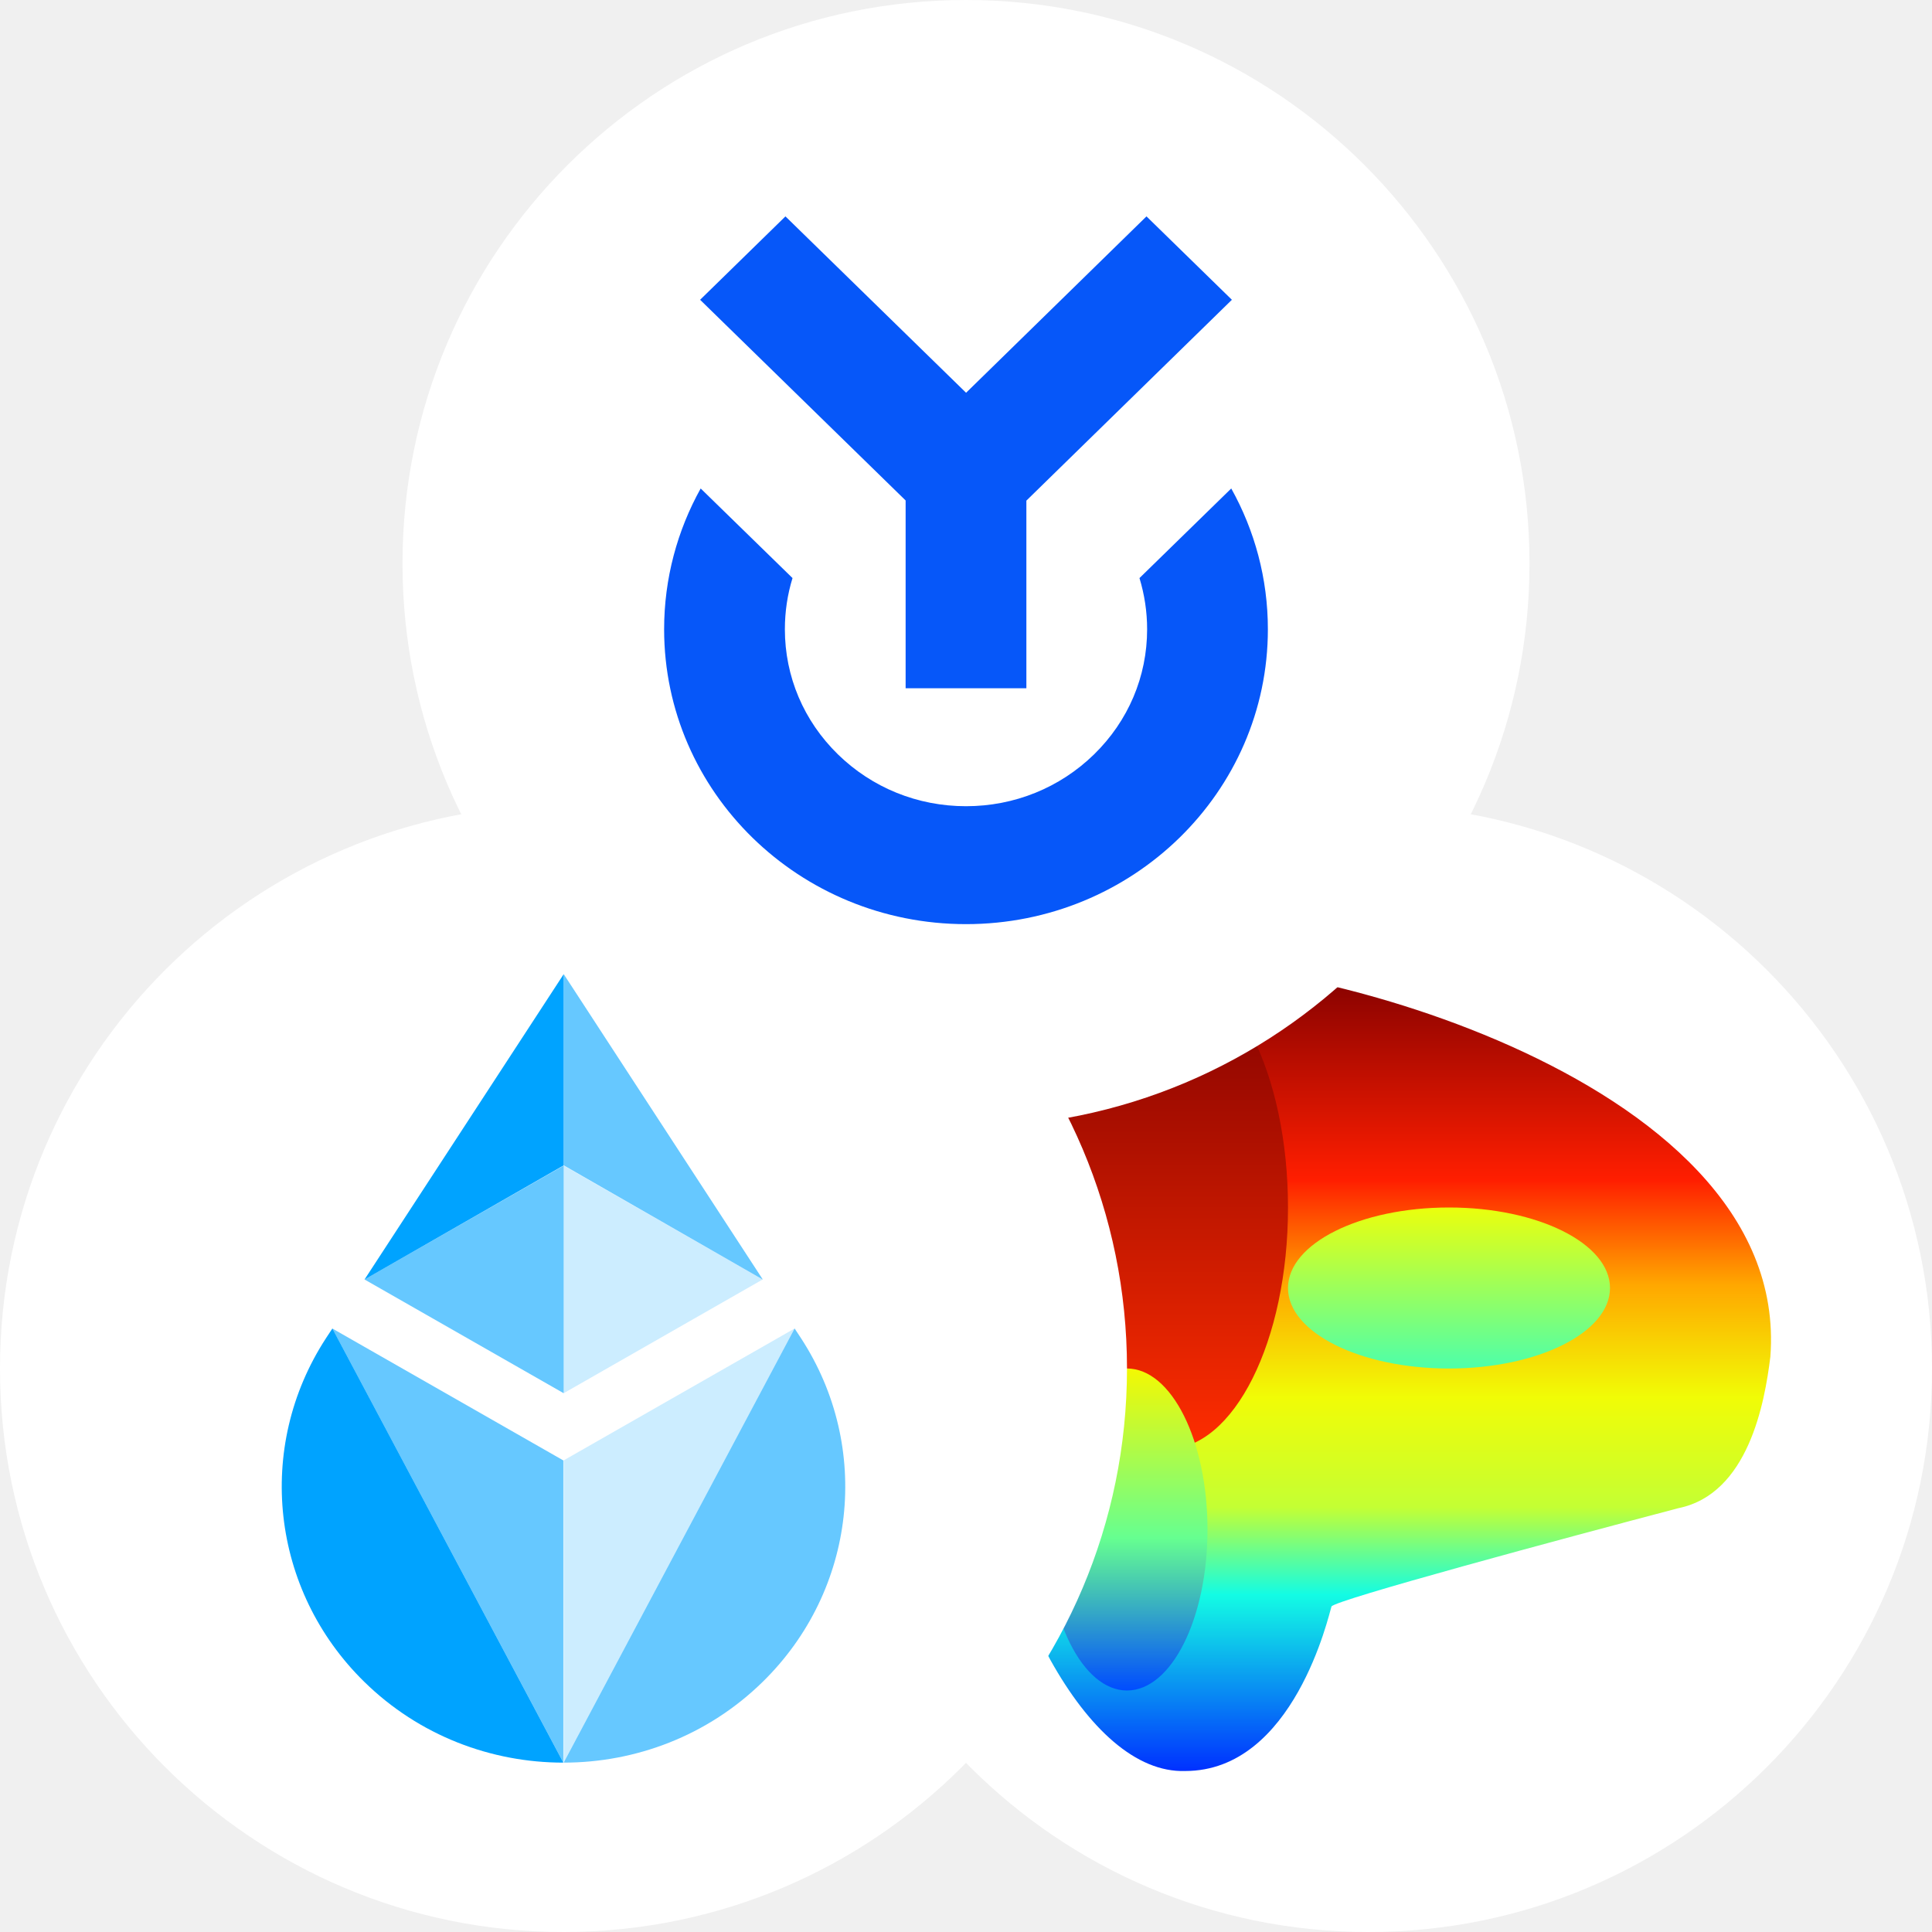
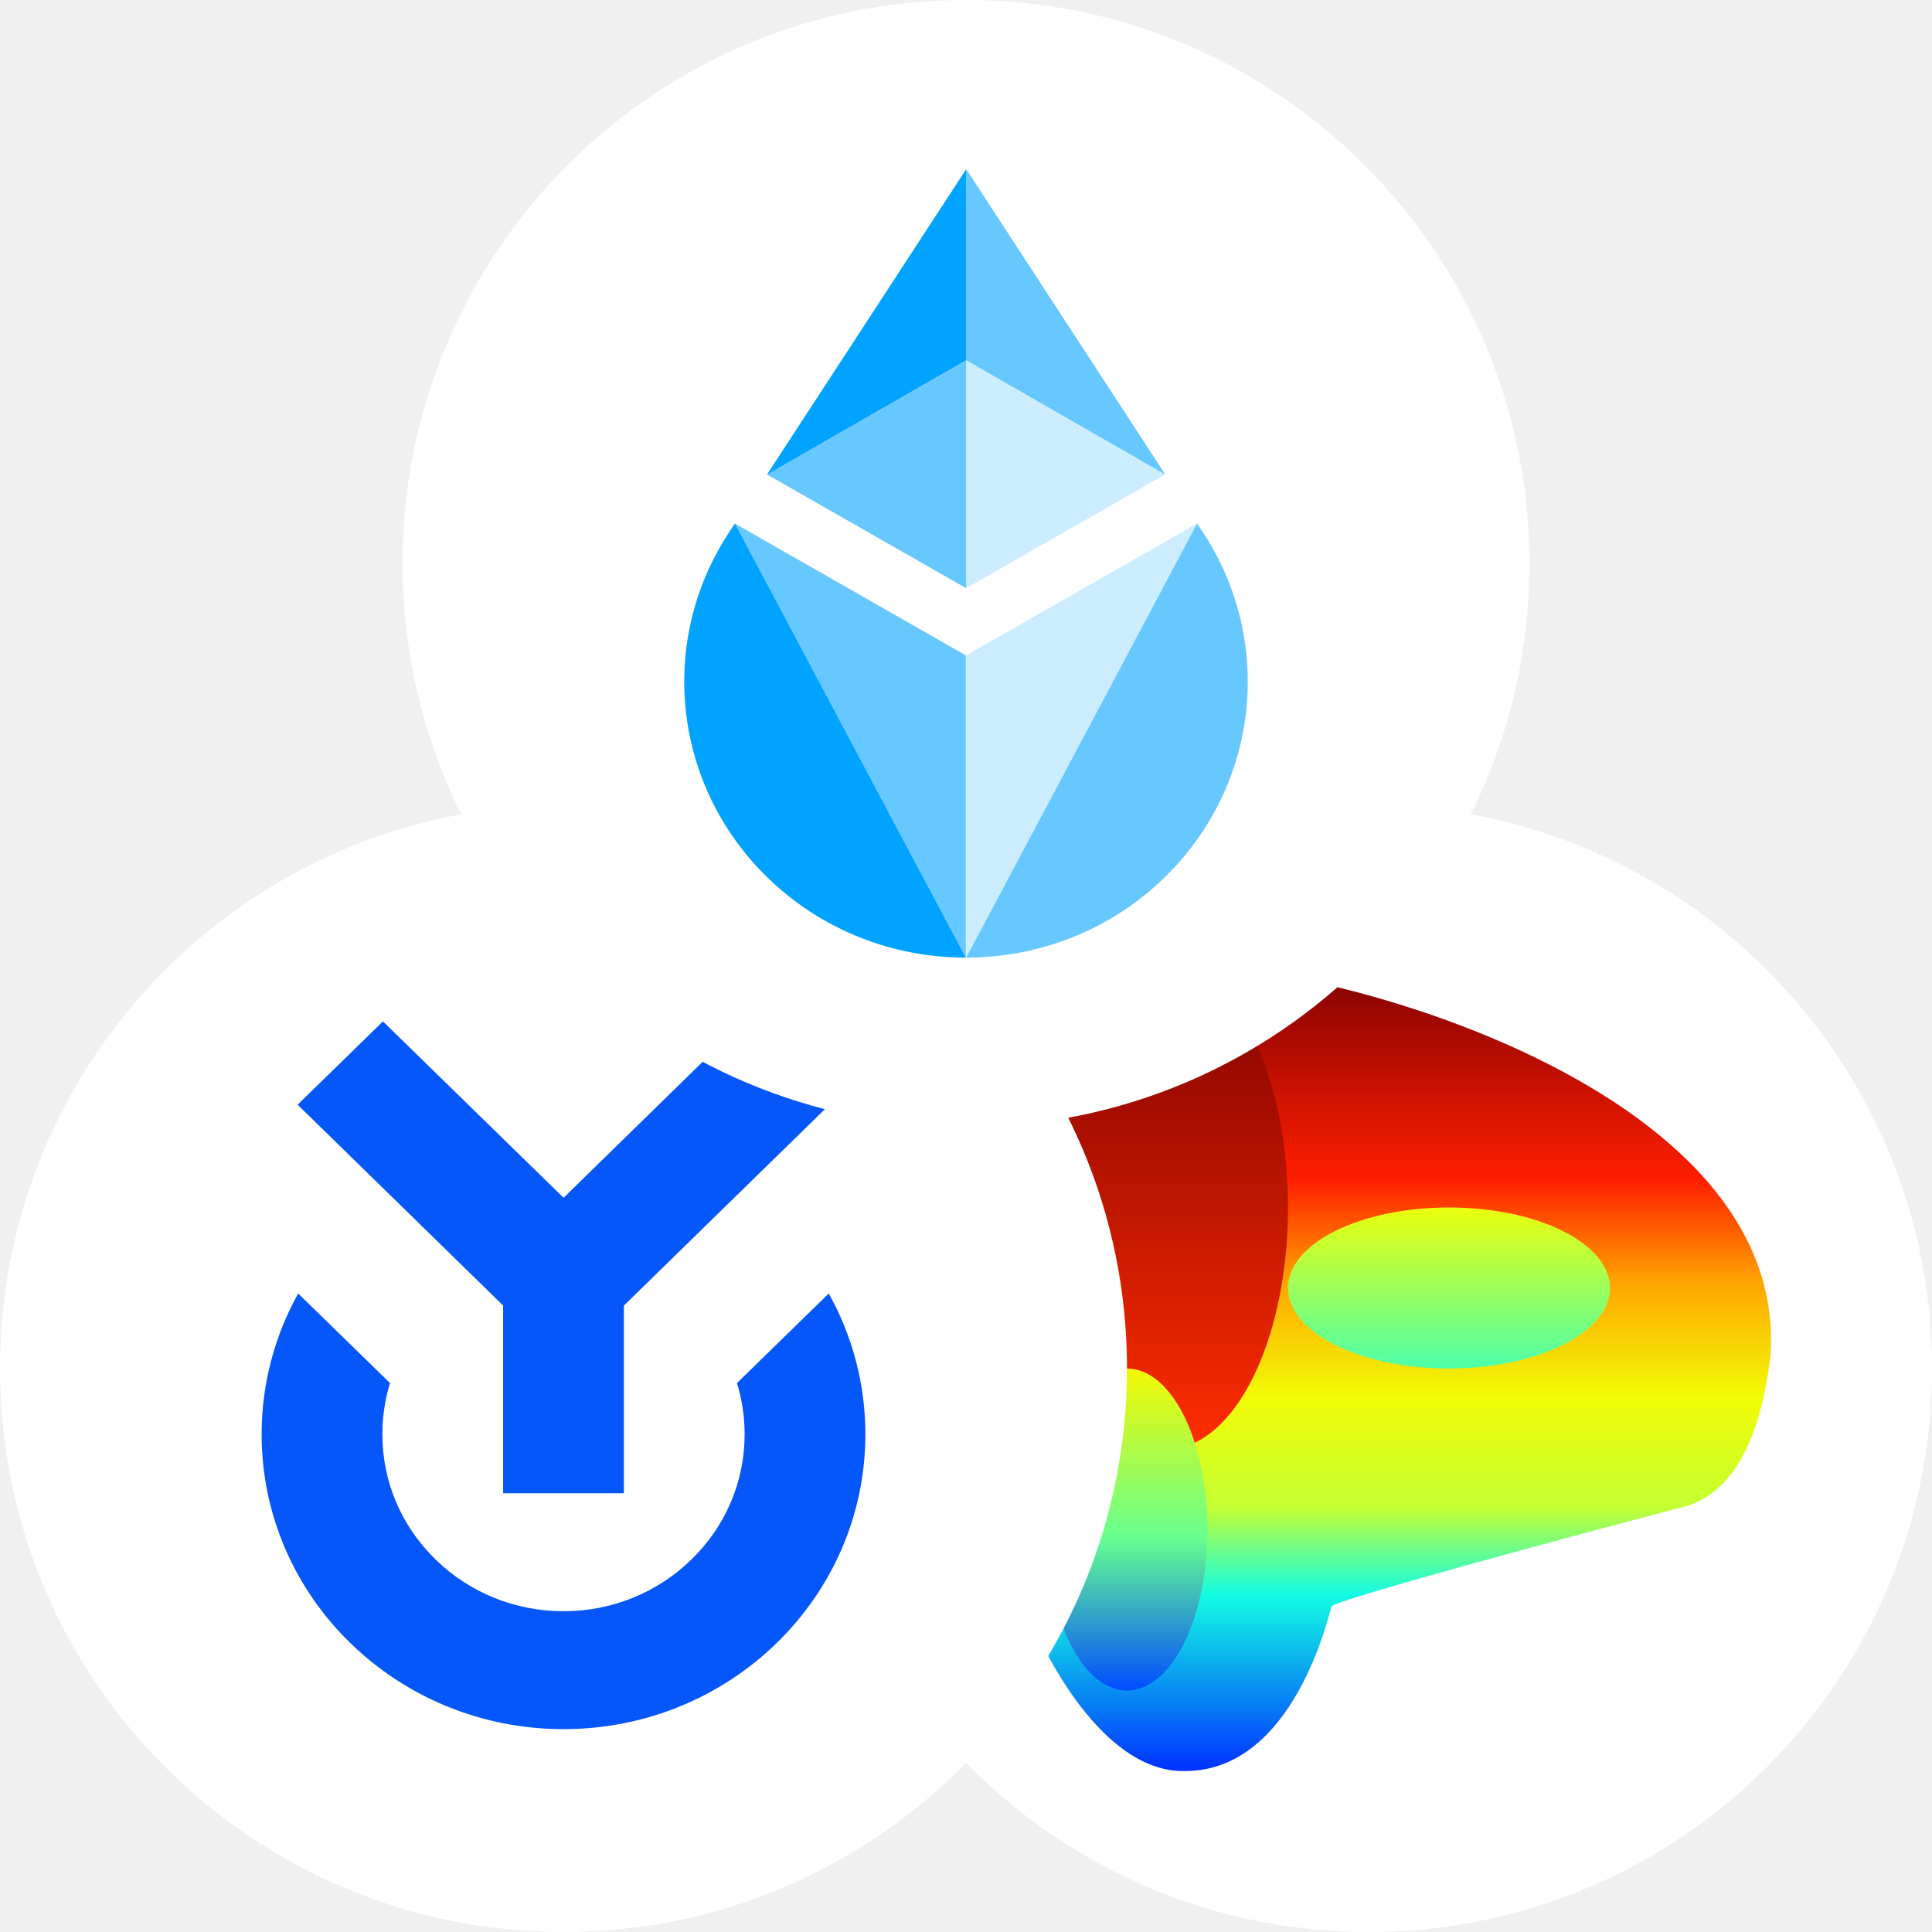
<svg xmlns="http://www.w3.org/2000/svg" width="24" height="24" viewBox="0 0 24 24" fill="none">
-   <g clip-path="url(#clip0_620_20706)">
+   <g clip-path="url(#clip0_620_20688)">
    <circle cx="17" cy="17" r="7" fill="white" />
-     <path d="M14.723 22C12.279 22.08 10.172 13.059 14.498 12.03C15.624 11.762 22.265 13.268 21.992 16.854C21.922 17.427 21.718 18.558 20.85 18.735C19.424 19.11 16.566 19.88 16.54 19.957C16.508 20.054 16.074 22 14.723 22Z" fill="url(#paint0_linear_620_20706)" />
-     <ellipse cx="14.5" cy="15" rx="1.5" ry="3" fill="url(#paint1_linear_620_20706)" />
-     <ellipse cx="14" cy="19" rx="1" ry="2" fill="url(#paint2_linear_620_20706)" />
-     <ellipse cx="18" cy="16" rx="2" ry="1" fill="url(#paint3_linear_620_20706)" />
-     <g clip-path="url(#clip1_620_20706)">
-       <path d="M7 24C10.866 24 14 20.866 14 17C14 13.134 10.866 10 7 10C3.134 10 0 13.134 0 17C0 20.866 3.134 24 7 24Z" fill="white" />
-       <path d="M4.129 16.503L4.05 16.623C3.166 17.979 3.364 19.755 4.525 20.892C5.208 21.562 6.103 21.896 6.998 21.896C6.998 21.896 6.998 21.896 4.129 16.503Z" fill="#00A3FF" />
-       <path opacity="0.6" d="M6.998 18.142L4.128 16.503C6.998 21.896 6.998 21.896 6.998 21.896C6.998 20.722 6.998 19.376 6.998 18.142Z" fill="#00A3FF" />
-       <path opacity="0.6" d="M9.871 16.503L9.95 16.623C10.834 17.979 10.636 19.755 9.475 20.892C8.792 21.562 7.897 21.896 7.002 21.896C7.002 21.896 7.002 21.896 9.871 16.503Z" fill="#00A3FF" />
-       <path opacity="0.2" d="M7.001 18.142L9.871 16.503C7.001 21.896 7.001 21.896 7.001 21.896C7.001 20.722 7.001 19.376 7.001 18.142Z" fill="#00A3FF" />
-       <path opacity="0.2" d="M7.002 14.48V17.307L9.474 15.894L7.002 14.48Z" fill="#00A3FF" />
-       <path opacity="0.6" d="M7.002 14.48L4.528 15.894L7.002 17.307V14.48Z" fill="#00A3FF" />
-       <path d="M7.002 12.102L4.528 15.895L7.002 14.477V12.102Z" fill="#00A3FF" />
-       <path opacity="0.6" d="M7.002 14.476L9.476 15.895L7.002 12.1V14.476Z" fill="#00A3FF" />
+     <path d="M14.723 22C12.279 22.08 10.172 13.059 14.498 12.03C15.624 11.762 22.265 13.268 21.992 16.854C21.922 17.427 21.718 18.558 20.85 18.735C19.424 19.11 16.566 19.88 16.54 19.957C16.508 20.054 16.074 22 14.723 22Z" fill="url(#paint0_linear_620_20688)" />
+     <ellipse cx="14.5" cy="15" rx="1.5" ry="3" fill="url(#paint1_linear_620_20688)" />
+     <ellipse cx="14" cy="19" rx="1" ry="2" fill="url(#paint2_linear_620_20688)" />
+     <ellipse cx="18" cy="16" rx="2" ry="1" fill="url(#paint3_linear_620_20688)" />
+     <circle cx="7" cy="17" r="7" fill="white" />
+     <g clip-path="url(#clip1_620_20688)">
+       <path d="M10.295 16.068L9.155 17.181C9.217 17.385 9.25 17.599 9.25 17.817C9.25 18.404 9.016 18.956 8.591 19.371C8.166 19.786 7.601 20.015 7 20.015C6.399 20.015 5.834 19.786 5.409 19.371C4.984 18.956 4.75 18.404 4.75 17.817C4.75 17.599 4.782 17.385 4.845 17.181L3.704 16.068C3.415 16.588 3.25 17.184 3.25 17.817C3.25 19.84 4.929 21.48 7 21.48C9.071 21.48 10.75 19.84 10.75 17.817C10.75 17.184 10.585 16.588 10.295 16.068L10.295 16.068Z" fill="#0657F9" />
+       <path d="M6.25 18.55H7.75V16.219L10.303 13.724L9.242 12.688L7.001 14.879L4.757 12.688L3.697 13.723L6.25 16.218V18.55Z" fill="#0657F9" />
    </g>
-     <circle cx="12" cy="7" r="7" fill="white" />
-     <g clip-path="url(#clip2_620_20706)">
-       <path d="M15.295 6.068L14.155 7.181C14.217 7.385 14.25 7.599 14.25 7.817C14.25 8.404 14.016 8.956 13.591 9.371C13.166 9.786 12.601 10.015 12 10.015C11.399 10.015 10.834 9.786 10.409 9.371C9.984 8.956 9.75 8.404 9.75 7.817C9.75 7.599 9.782 7.385 9.845 7.181L8.704 6.068C8.415 6.588 8.25 7.184 8.25 7.817C8.25 9.84 9.929 11.48 12 11.48C14.071 11.48 15.75 9.84 15.75 7.817C15.75 7.184 15.585 6.588 15.295 6.068L15.295 6.068Z" fill="#0657F9" />
-       <path d="M11.25 8.55H12.75V6.219L15.303 3.724L14.242 2.688L12.001 4.879L9.757 2.688L8.697 3.724L11.25 6.217V8.55Z" fill="#0657F9" />
+     <g clip-path="url(#clip2_620_20688)">
+       <path d="M12 14C15.866 14 19 10.866 19 7C19 3.134 15.866 0 12 0C8.134 0 5 3.134 5 7C5 10.866 8.134 14 12 14Z" fill="white" />
+       <path d="M9.129 6.503L9.05 6.623C8.166 7.979 8.364 9.755 9.525 10.892C10.208 11.562 11.103 11.896 11.998 11.896C11.998 11.896 11.998 11.896 9.129 6.503Z" fill="#00A3FF" />
+       <path opacity="0.6" d="M11.998 8.142L9.128 6.503C11.998 11.896 11.998 11.896 11.998 11.896C11.998 10.722 11.998 9.376 11.998 8.142Z" fill="#00A3FF" />
+       <path opacity="0.6" d="M14.871 6.503L14.95 6.623C15.834 7.979 15.636 9.755 14.475 10.892C13.792 11.562 12.897 11.896 12.002 11.896C12.002 11.896 12.002 11.896 14.871 6.503Z" fill="#00A3FF" />
+       <path opacity="0.2" d="M12.001 8.142L14.871 6.503C12.001 11.896 12.001 11.896 12.001 11.896C12.001 10.722 12.001 9.376 12.001 8.142Z" fill="#00A3FF" />
+       <path opacity="0.2" d="M12.002 4.48V7.307L14.474 5.894L12.002 4.48Z" fill="#00A3FF" />
+       <path opacity="0.6" d="M12.002 4.48L9.528 5.894L12.002 7.307V4.48Z" fill="#00A3FF" />
+       <path d="M12.002 2.102L9.528 5.895L12.002 4.477V2.102Z" fill="#00A3FF" />
+       <path opacity="0.6" d="M12.002 4.476L14.476 5.895L12.002 2.1V4.476Z" fill="#00A3FF" />
    </g>
  </g>
  <defs>
-     <linearGradient id="paint0_linear_620_20706" x1="17" y1="12" x2="17" y2="22" gradientUnits="userSpaceOnUse">
+     <linearGradient id="paint0_linear_620_20688" x1="17" y1="12" x2="17" y2="22" gradientUnits="userSpaceOnUse">
      <stop stop-color="#800000" />
      <stop offset="0.266" stop-color="#FF1E00" />
      <stop offset="0.396" stop-color="#FFA700" />
      <stop offset="0.536" stop-color="#F1FC06" />
      <stop offset="0.672" stop-color="#C4FF33" />
      <stop offset="0.781" stop-color="#13FCE4" />
      <stop offset="1" stop-color="#0030FF" />
    </linearGradient>
-     <linearGradient id="paint1_linear_620_20706" x1="14.5" y1="12" x2="14.5" y2="18" gradientUnits="userSpaceOnUse">
+     <linearGradient id="paint1_linear_620_20688" x1="14.5" y1="12" x2="14.5" y2="18" gradientUnits="userSpaceOnUse">
      <stop stop-color="#800000" />
      <stop offset="1" stop-color="#FF2D00" />
    </linearGradient>
-     <linearGradient id="paint2_linear_620_20706" x1="14" y1="17" x2="14" y2="21" gradientUnits="userSpaceOnUse">
+     <linearGradient id="paint2_linear_620_20688" x1="14" y1="17" x2="14" y2="21" gradientUnits="userSpaceOnUse">
      <stop stop-color="#F4F802" />
      <stop offset="0.526" stop-color="#66FF90" />
      <stop offset="1" stop-color="#004CFF" />
    </linearGradient>
-     <linearGradient id="paint3_linear_620_20706" x1="18" y1="15" x2="18" y2="17" gradientUnits="userSpaceOnUse">
+     <linearGradient id="paint3_linear_620_20688" x1="18" y1="15" x2="18" y2="17" gradientUnits="userSpaceOnUse">
      <stop stop-color="#EBFF0C" />
      <stop offset="1" stop-color="#4DFFAA" />
    </linearGradient>
-     <clipPath id="clip0_620_20706">
+     <clipPath id="clip0_620_20688">
      <rect width="24" height="24" fill="white" />
    </clipPath>
-     <clipPath id="clip1_620_20706">
-       <rect width="14" height="14" fill="white" transform="translate(0 10)" />
+     <clipPath id="clip1_620_20688">
+       <rect width="7.5" height="8.793" fill="white" transform="translate(3.25 12.6875)" />
    </clipPath>
-     <clipPath id="clip2_620_20706">
-       <rect width="7.5" height="8.793" fill="white" transform="translate(8.25 2.6875)" />
+     <clipPath id="clip2_620_20688">
+       <rect width="14" height="14" fill="white" transform="translate(5)" />
    </clipPath>
  </defs>
</svg>
